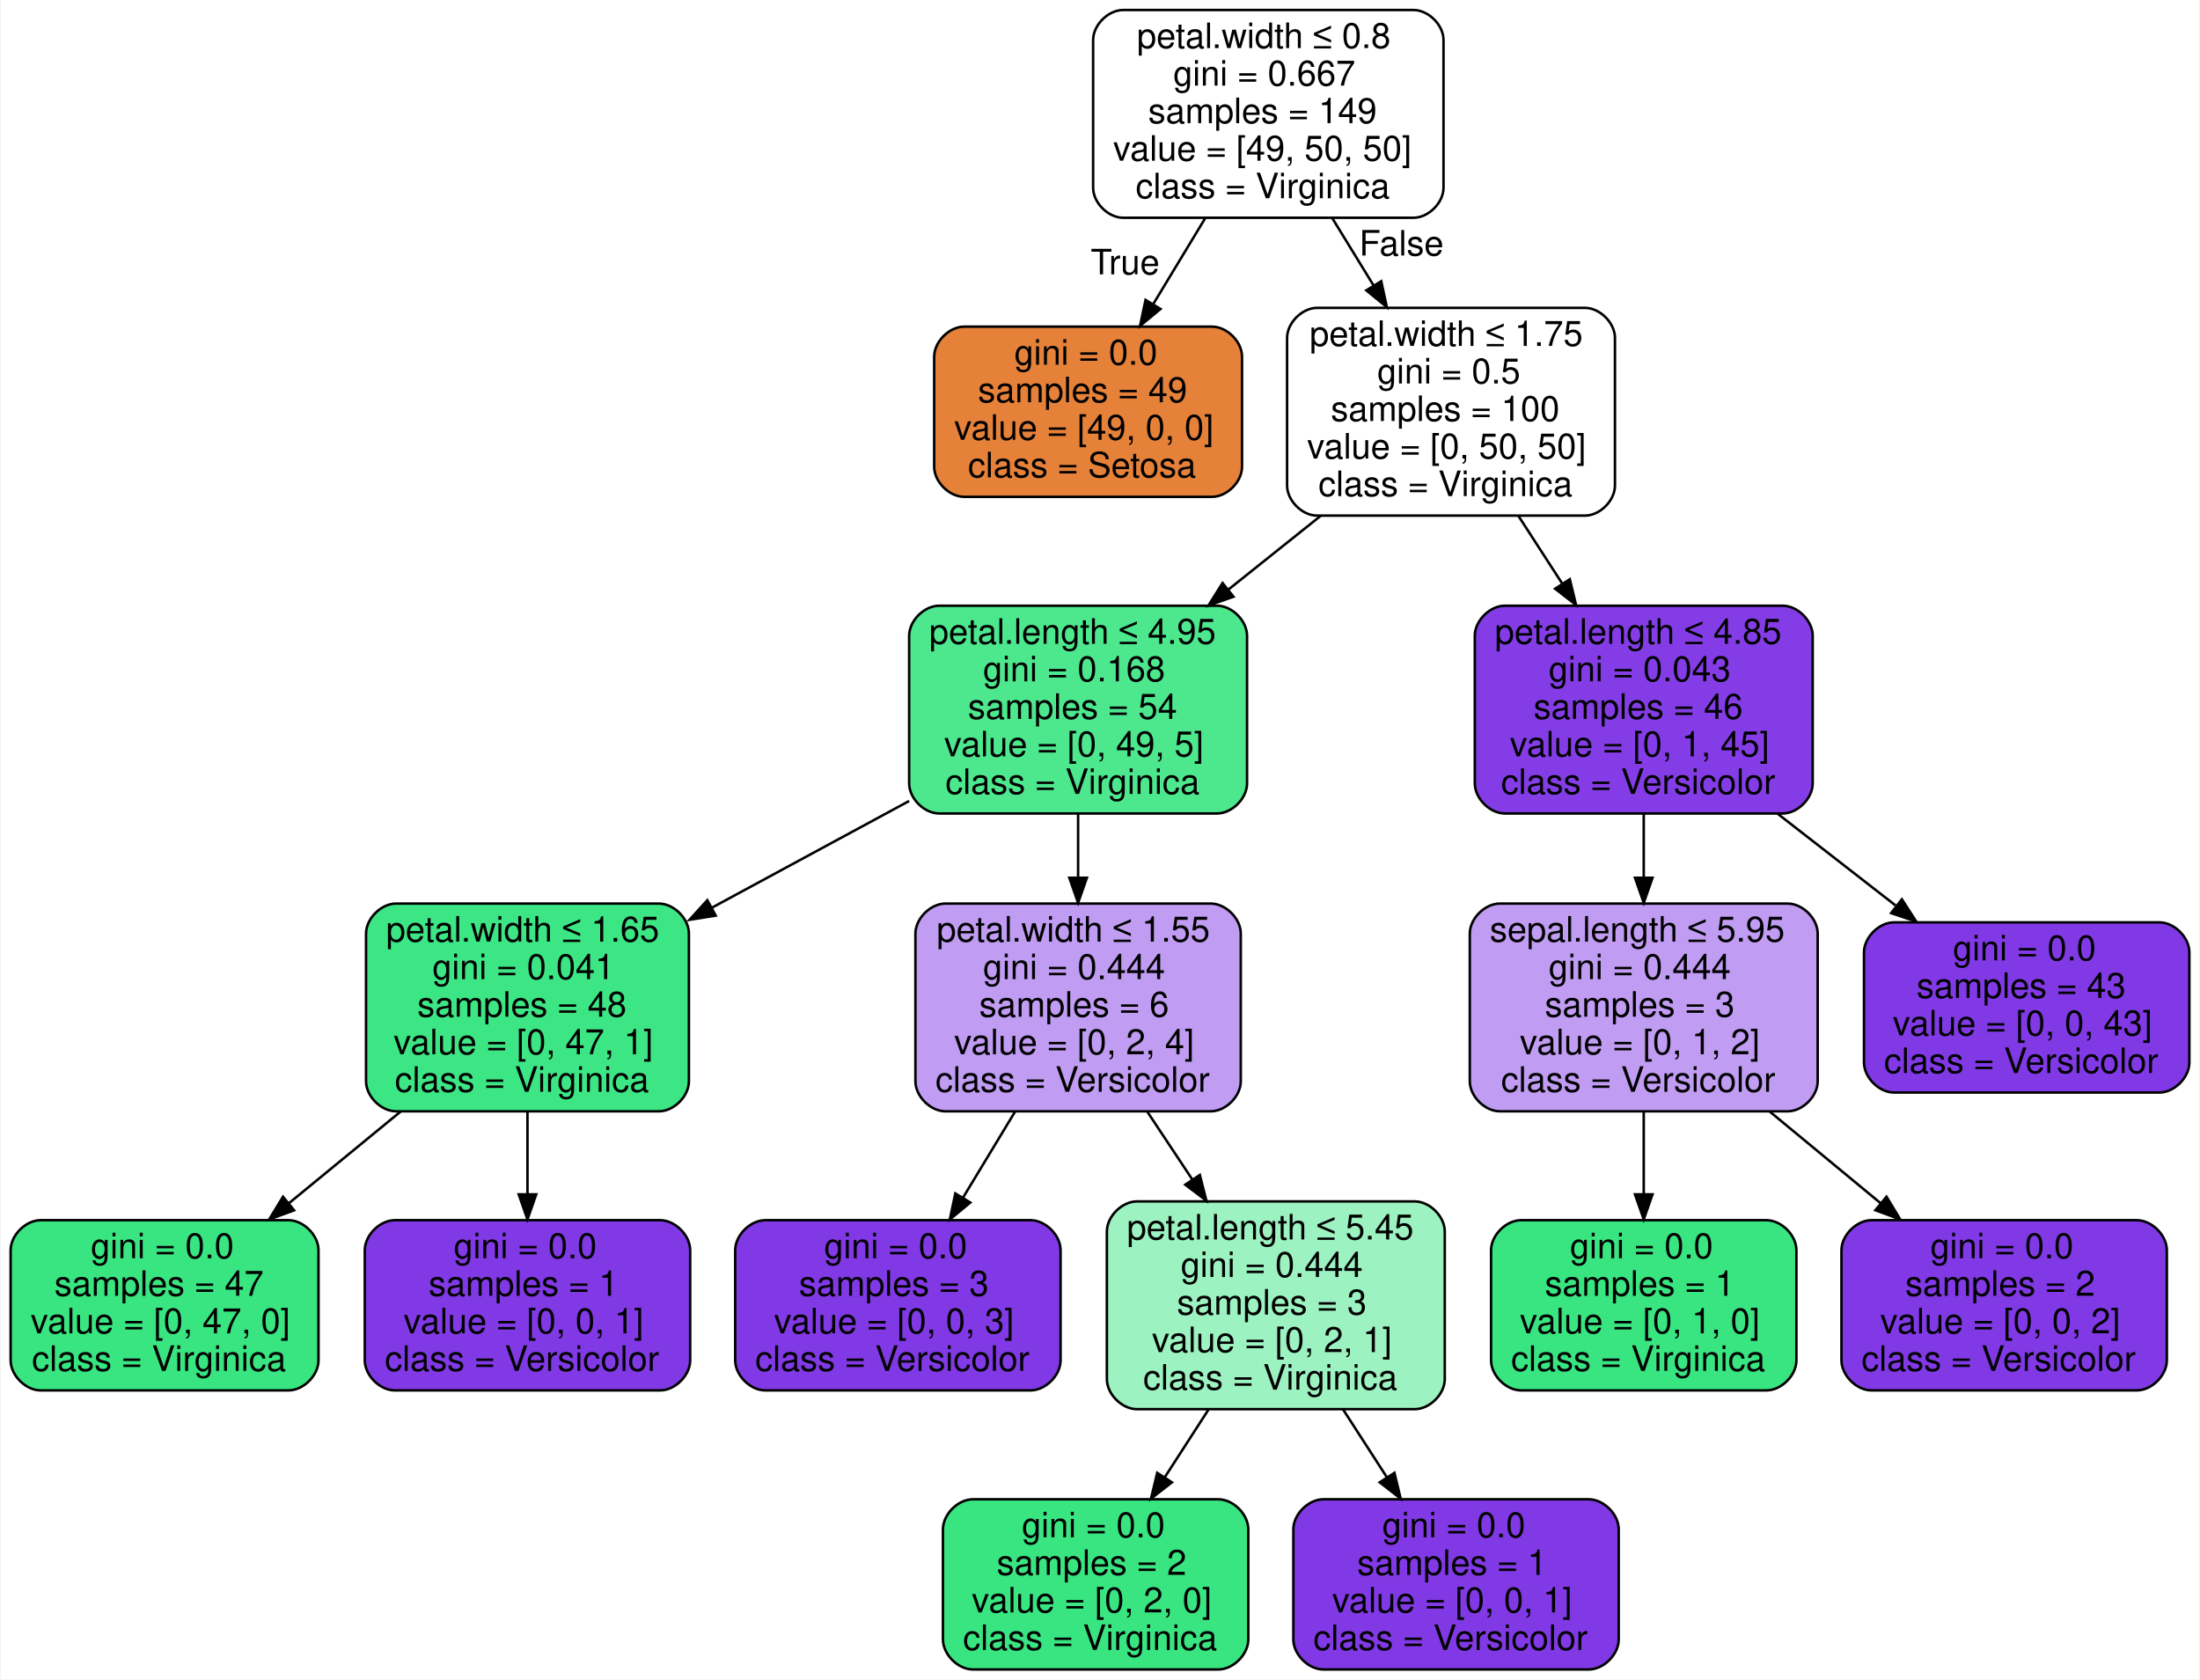
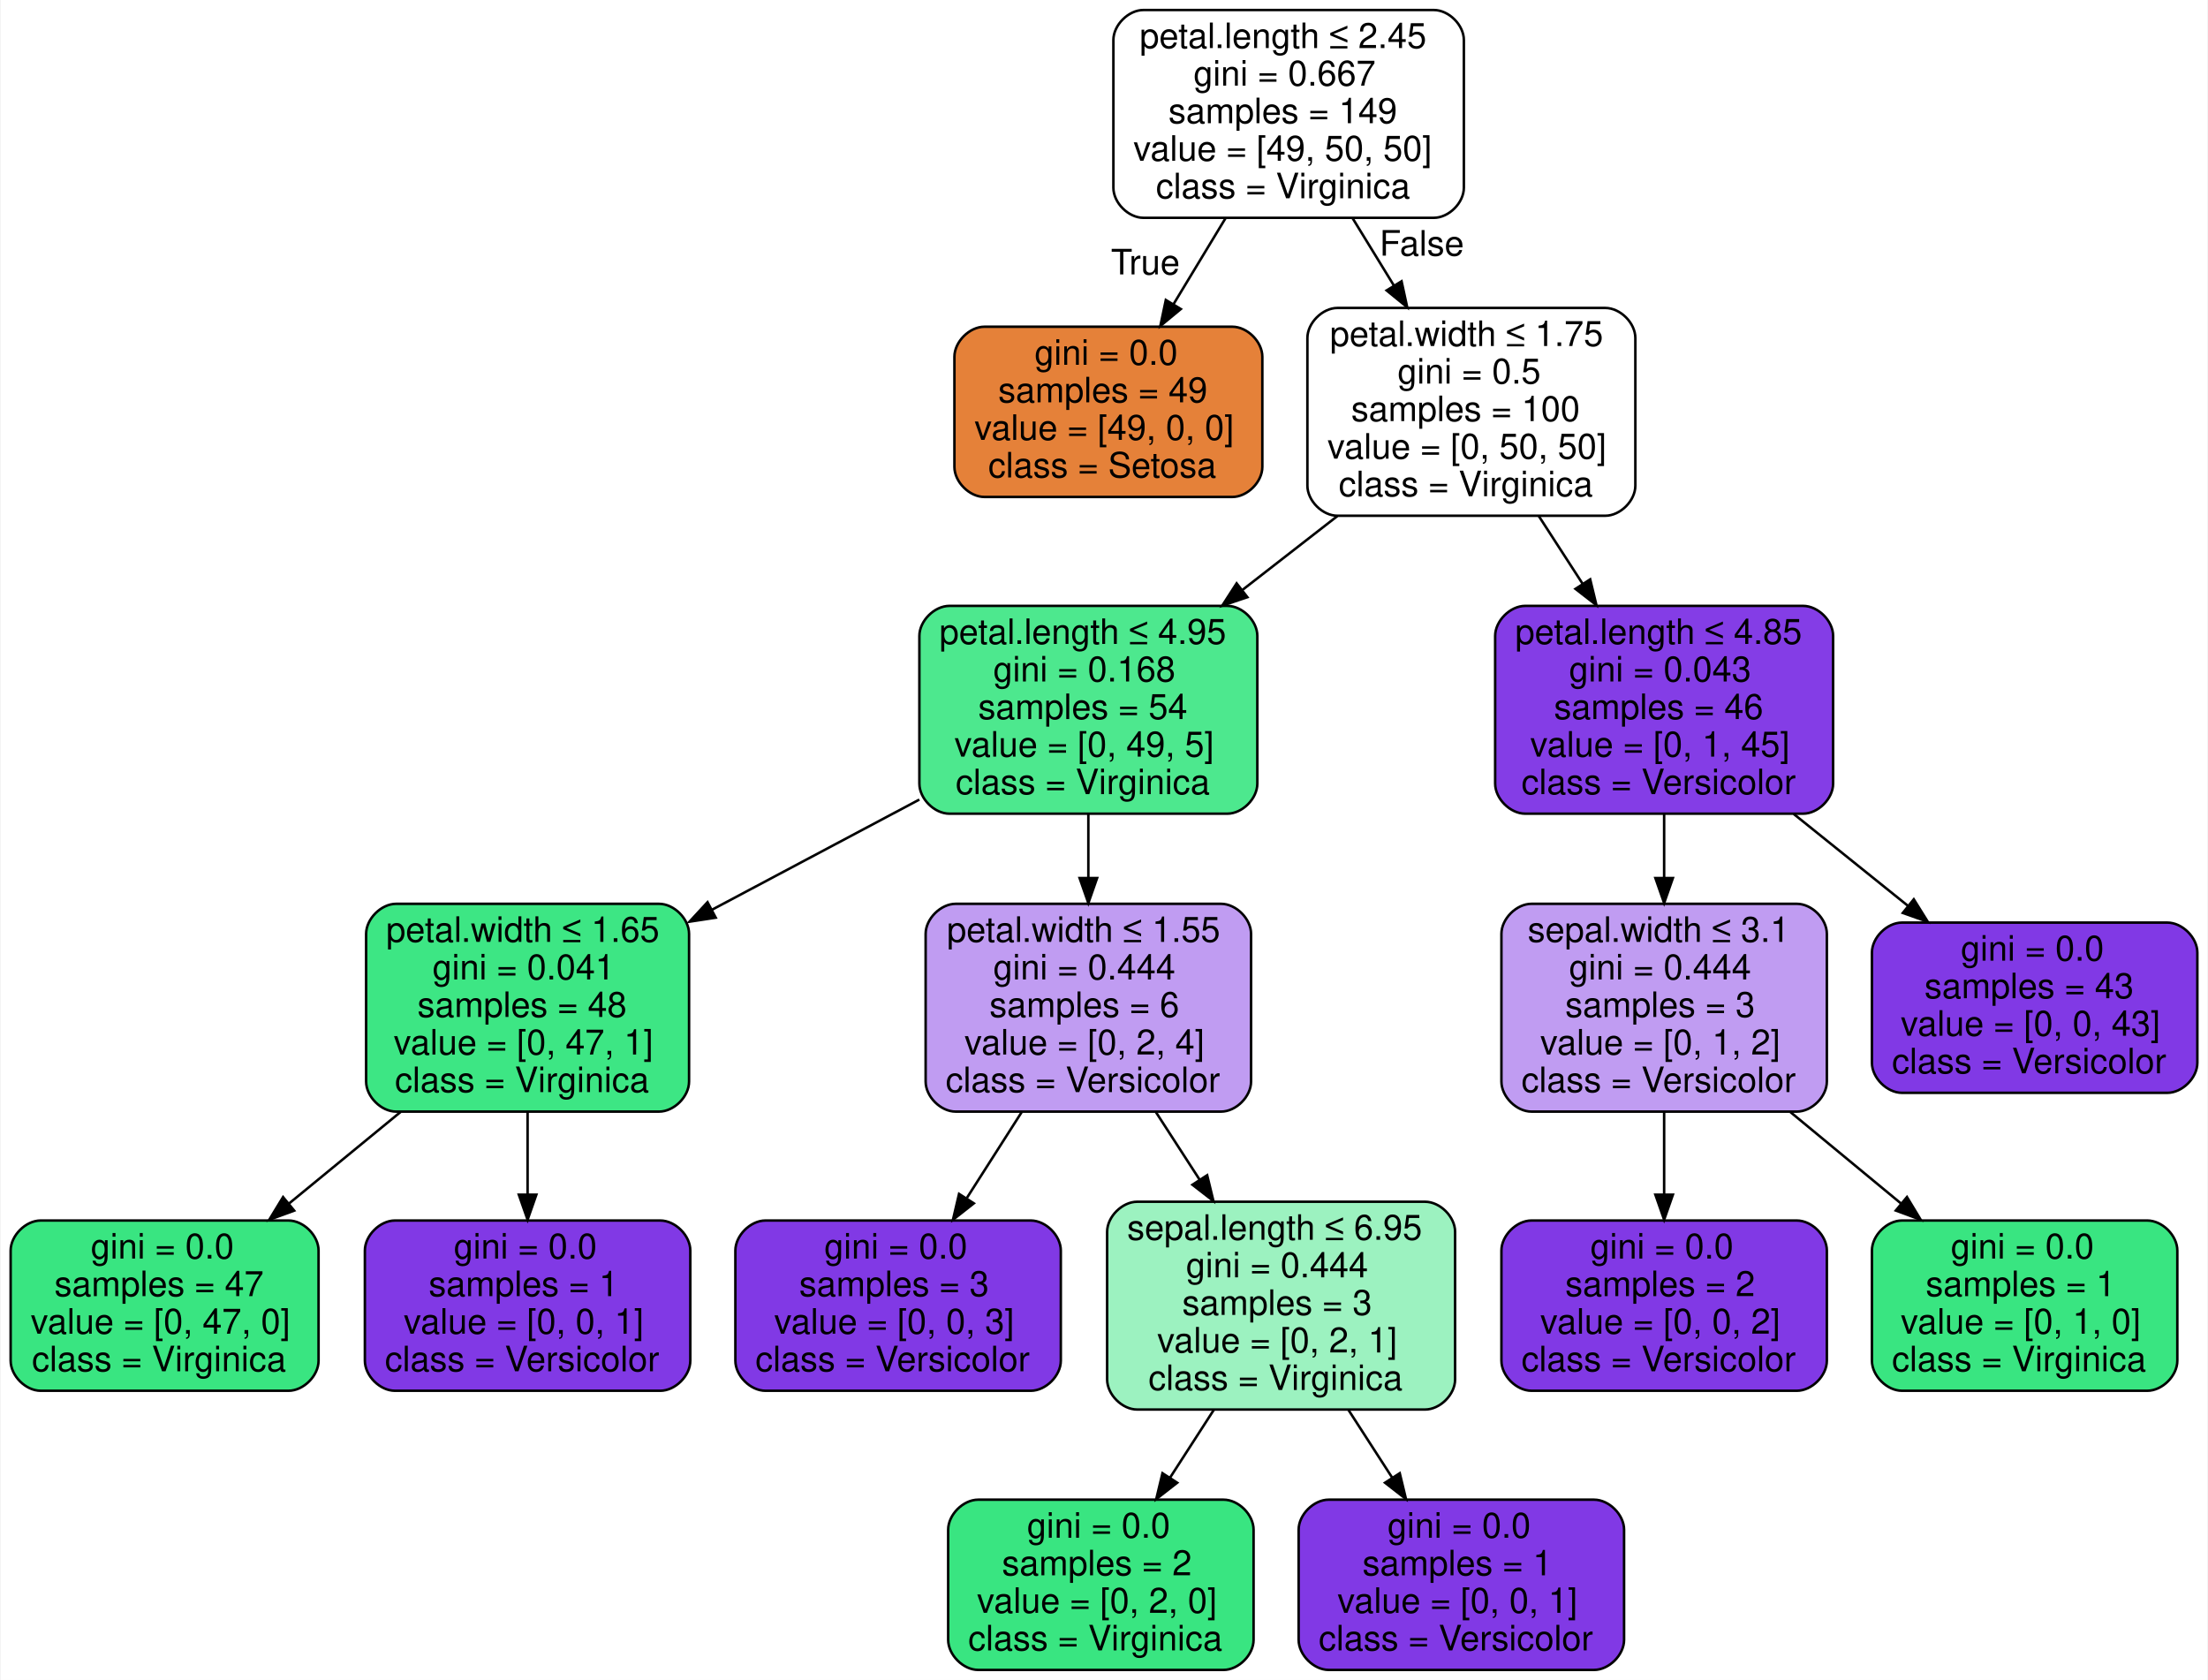
- <svg xmlns="http://www.w3.org/2000/svg" width="879pt" height="671pt" viewBox="0.00 0.00 878.50 671.00">
+ <svg xmlns="http://www.w3.org/2000/svg" width="882pt" height="671pt" viewBox="0.00 0.00 881.50 671.00">
  <g id="graph0" class="graph" transform="scale(1 1) rotate(0) translate(4 667)">
-     <polygon fill="#ffffff" stroke="transparent" points="-4,4 -4,-667 874.5,-667 874.5,4 -4,4" />
+     <polygon fill="#ffffff" stroke="transparent" points="-4,4 -4,-667 877.5,-667 877.5,4 -4,4" />
    <g id="node1" class="node">
-       <path fill="#ffffff" stroke="#000000" d="M560.5,-663C560.5,-663 444.5,-663 444.5,-663 438.5,-663 432.5,-657 432.5,-651 432.5,-651 432.5,-592 432.5,-592 432.5,-586 438.5,-580 444.5,-580 444.5,-580 560.5,-580 560.5,-580 566.5,-580 572.5,-586 572.5,-592 572.5,-592 572.5,-651 572.5,-651 572.5,-657 566.5,-663 560.5,-663" />
-       <text text-anchor="start" x="450" y="-647.8" font-family="Helvetica,sans-Serif" font-size="14.00" fill="#000000">petal.width ≤ 0.8</text>
-       <text text-anchor="start" x="464.5" y="-632.8" font-family="Helvetica,sans-Serif" font-size="14.00" fill="#000000">gini = 0.667</text>
-       <text text-anchor="start" x="454.5" y="-617.8" font-family="Helvetica,sans-Serif" font-size="14.00" fill="#000000">samples = 149</text>
-       <text text-anchor="start" x="440.5" y="-602.8" font-family="Helvetica,sans-Serif" font-size="14.00" fill="#000000">value = [49, 50, 50]</text>
-       <text text-anchor="start" x="449.5" y="-587.8" font-family="Helvetica,sans-Serif" font-size="14.00" fill="#000000">class = Virginica</text>
+       <path fill="#ffffff" stroke="#000000" d="M568.5,-663C568.5,-663 452.5,-663 452.5,-663 446.5,-663 440.5,-657 440.5,-651 440.5,-651 440.5,-592 440.5,-592 440.5,-586 446.5,-580 452.5,-580 452.5,-580 568.5,-580 568.5,-580 574.5,-580 580.5,-586 580.5,-592 580.5,-592 580.5,-651 580.5,-651 580.5,-657 574.5,-663 568.5,-663" />
+       <text text-anchor="start" x="451" y="-647.8" font-family="Helvetica,sans-Serif" font-size="14.00" fill="#000000">petal.length ≤ 2.45</text>
+       <text text-anchor="start" x="472.5" y="-632.8" font-family="Helvetica,sans-Serif" font-size="14.00" fill="#000000">gini = 0.667</text>
+       <text text-anchor="start" x="462.5" y="-617.8" font-family="Helvetica,sans-Serif" font-size="14.00" fill="#000000">samples = 149</text>
+       <text text-anchor="start" x="448.5" y="-602.8" font-family="Helvetica,sans-Serif" font-size="14.00" fill="#000000">value = [49, 50, 50]</text>
+       <text text-anchor="start" x="457.5" y="-587.8" font-family="Helvetica,sans-Serif" font-size="14.00" fill="#000000">class = Virginica</text>
    </g>
    <g id="node2" class="node">
-       <path fill="#e58139" stroke="#000000" d="M480,-536.5C480,-536.5 381,-536.5 381,-536.5 375,-536.5 369,-530.5 369,-524.5 369,-524.5 369,-480.5 369,-480.5 369,-474.5 375,-468.5 381,-468.5 381,-468.5 480,-468.5 480,-468.5 486,-468.5 492,-474.5 492,-480.5 492,-480.5 492,-524.5 492,-524.5 492,-530.5 486,-536.5 480,-536.5" />
-       <text text-anchor="start" x="401" y="-521.3" font-family="Helvetica,sans-Serif" font-size="14.00" fill="#000000">gini = 0.0</text>
-       <text text-anchor="start" x="386.5" y="-506.3" font-family="Helvetica,sans-Serif" font-size="14.00" fill="#000000">samples = 49</text>
-       <text text-anchor="start" x="377" y="-491.3" font-family="Helvetica,sans-Serif" font-size="14.00" fill="#000000">value = [49, 0, 0]</text>
-       <text text-anchor="start" x="382.5" y="-476.3" font-family="Helvetica,sans-Serif" font-size="14.00" fill="#000000">class = Setosa</text>
+       <path fill="#e58139" stroke="#000000" d="M488,-536.5C488,-536.5 389,-536.5 389,-536.5 383,-536.5 377,-530.5 377,-524.5 377,-524.5 377,-480.5 377,-480.5 377,-474.5 383,-468.5 389,-468.5 389,-468.5 488,-468.5 488,-468.5 494,-468.5 500,-474.5 500,-480.5 500,-480.5 500,-524.5 500,-524.5 500,-530.5 494,-536.5 488,-536.5" />
+       <text text-anchor="start" x="409" y="-521.3" font-family="Helvetica,sans-Serif" font-size="14.00" fill="#000000">gini = 0.0</text>
+       <text text-anchor="start" x="394.5" y="-506.3" font-family="Helvetica,sans-Serif" font-size="14.00" fill="#000000">samples = 49</text>
+       <text text-anchor="start" x="385" y="-491.3" font-family="Helvetica,sans-Serif" font-size="14.00" fill="#000000">value = [49, 0, 0]</text>
+       <text text-anchor="start" x="390.5" y="-476.3" font-family="Helvetica,sans-Serif" font-size="14.00" fill="#000000">class = Setosa</text>
    </g>
    <g id="edge1" class="edge">
-       <path fill="none" stroke="#000000" d="M477.318,-579.88C470.598,-568.774 463.324,-556.751 456.559,-545.569" />
-       <polygon fill="#000000" stroke="#000000" points="459.433,-543.559 451.262,-536.815 453.444,-547.183 459.433,-543.559" />
-       <text text-anchor="middle" x="445.288" y="-557.391" font-family="Helvetica,sans-Serif" font-size="14.00" fill="#000000">True</text>
+       <path fill="none" stroke="#000000" d="M485.318,-579.88C478.598,-568.774 471.324,-556.751 464.559,-545.569" />
+       <polygon fill="#000000" stroke="#000000" points="467.433,-543.559 459.262,-536.815 461.444,-547.183 467.433,-543.559" />
+       <text text-anchor="middle" x="453.288" y="-557.391" font-family="Helvetica,sans-Serif" font-size="14.00" fill="#000000">True</text>
    </g>
    <g id="node3" class="node">
-       <path fill="#ffffff" stroke="#000000" d="M629,-544C629,-544 522,-544 522,-544 516,-544 510,-538 510,-532 510,-532 510,-473 510,-473 510,-467 516,-461 522,-461 522,-461 629,-461 629,-461 635,-461 641,-467 641,-473 641,-473 641,-532 641,-532 641,-538 635,-544 629,-544" />
-       <text text-anchor="start" x="519" y="-528.8" font-family="Helvetica,sans-Serif" font-size="14.00" fill="#000000">petal.width ≤ 1.75</text>
-       <text text-anchor="start" x="546" y="-513.8" font-family="Helvetica,sans-Serif" font-size="14.00" fill="#000000">gini = 0.5</text>
-       <text text-anchor="start" x="527.5" y="-498.8" font-family="Helvetica,sans-Serif" font-size="14.00" fill="#000000">samples = 100</text>
-       <text text-anchor="start" x="518" y="-483.8" font-family="Helvetica,sans-Serif" font-size="14.00" fill="#000000">value = [0, 50, 50]</text>
-       <text text-anchor="start" x="522.5" y="-468.8" font-family="Helvetica,sans-Serif" font-size="14.00" fill="#000000">class = Virginica</text>
+       <path fill="#ffffff" stroke="#000000" d="M637,-544C637,-544 530,-544 530,-544 524,-544 518,-538 518,-532 518,-532 518,-473 518,-473 518,-467 524,-461 530,-461 530,-461 637,-461 637,-461 643,-461 649,-467 649,-473 649,-473 649,-532 649,-532 649,-538 643,-544 637,-544" />
+       <text text-anchor="start" x="527" y="-528.8" font-family="Helvetica,sans-Serif" font-size="14.00" fill="#000000">petal.width ≤ 1.75</text>
+       <text text-anchor="start" x="554" y="-513.8" font-family="Helvetica,sans-Serif" font-size="14.00" fill="#000000">gini = 0.5</text>
+       <text text-anchor="start" x="535.5" y="-498.8" font-family="Helvetica,sans-Serif" font-size="14.00" fill="#000000">samples = 100</text>
+       <text text-anchor="start" x="526" y="-483.8" font-family="Helvetica,sans-Serif" font-size="14.00" fill="#000000">value = [0, 50, 50]</text>
+       <text text-anchor="start" x="530.5" y="-468.8" font-family="Helvetica,sans-Serif" font-size="14.00" fill="#000000">class = Virginica</text>
    </g>
    <g id="edge2" class="edge">
-       <path fill="none" stroke="#000000" d="M528.032,-579.88C533.391,-571.143 539.098,-561.84 544.628,-552.825" />
-       <polygon fill="#000000" stroke="#000000" points="547.614,-554.652 549.859,-544.298 541.647,-550.992 547.614,-554.652" />
-       <text text-anchor="middle" x="555.684" y="-564.91" font-family="Helvetica,sans-Serif" font-size="14.00" fill="#000000">False</text>
+       <path fill="none" stroke="#000000" d="M536.032,-579.88C541.391,-571.143 547.098,-561.84 552.628,-552.825" />
+       <polygon fill="#000000" stroke="#000000" points="555.614,-554.652 557.859,-544.298 549.647,-550.992 555.614,-554.652" />
+       <text text-anchor="middle" x="563.684" y="-564.91" font-family="Helvetica,sans-Serif" font-size="14.00" fill="#000000">False</text>
    </g>
    <g id="node4" class="node">
-       <path fill="#4de88e" stroke="#000000" d="M482,-425C482,-425 371,-425 371,-425 365,-425 359,-419 359,-413 359,-413 359,-354 359,-354 359,-348 365,-342 371,-342 371,-342 482,-342 482,-342 488,-342 494,-348 494,-354 494,-354 494,-413 494,-413 494,-419 488,-425 482,-425" />
-       <text text-anchor="start" x="367" y="-409.8" font-family="Helvetica,sans-Serif" font-size="14.00" fill="#000000">petal.length ≤ 4.95</text>
-       <text text-anchor="start" x="388.5" y="-394.8" font-family="Helvetica,sans-Serif" font-size="14.00" fill="#000000">gini = 0.168</text>
-       <text text-anchor="start" x="382.5" y="-379.8" font-family="Helvetica,sans-Serif" font-size="14.00" fill="#000000">samples = 54</text>
-       <text text-anchor="start" x="373" y="-364.8" font-family="Helvetica,sans-Serif" font-size="14.00" fill="#000000">value = [0, 49, 5]</text>
-       <text text-anchor="start" x="373.5" y="-349.8" font-family="Helvetica,sans-Serif" font-size="14.00" fill="#000000">class = Virginica</text>
+       <path fill="#4de88e" stroke="#000000" d="M486,-425C486,-425 375,-425 375,-425 369,-425 363,-419 363,-413 363,-413 363,-354 363,-354 363,-348 369,-342 375,-342 375,-342 486,-342 486,-342 492,-342 498,-348 498,-354 498,-354 498,-413 498,-413 498,-419 492,-425 486,-425" />
+       <text text-anchor="start" x="371" y="-409.8" font-family="Helvetica,sans-Serif" font-size="14.00" fill="#000000">petal.length ≤ 4.95</text>
+       <text text-anchor="start" x="392.5" y="-394.8" font-family="Helvetica,sans-Serif" font-size="14.00" fill="#000000">gini = 0.168</text>
+       <text text-anchor="start" x="386.5" y="-379.8" font-family="Helvetica,sans-Serif" font-size="14.00" fill="#000000">samples = 54</text>
+       <text text-anchor="start" x="377" y="-364.8" font-family="Helvetica,sans-Serif" font-size="14.00" fill="#000000">value = [0, 49, 5]</text>
+       <text text-anchor="start" x="377.5" y="-349.8" font-family="Helvetica,sans-Serif" font-size="14.00" fill="#000000">class = Virginica</text>
    </g>
    <g id="edge3" class="edge">
-       <path fill="none" stroke="#000000" d="M523.387,-460.88C511.478,-451.368 498.727,-441.184 486.516,-431.432" />
-       <polygon fill="#000000" stroke="#000000" points="488.582,-428.603 478.584,-425.097 484.213,-434.072 488.582,-428.603" />
+       <path fill="none" stroke="#000000" d="M529.988,-460.88C517.759,-451.368 504.666,-441.184 492.127,-431.432" />
+       <polygon fill="#000000" stroke="#000000" points="494.024,-428.474 483.982,-425.097 489.726,-433.999 494.024,-428.474" />
    </g>
    <g id="node13" class="node">
-       <path fill="#843de6" stroke="#000000" d="M708,-425C708,-425 597,-425 597,-425 591,-425 585,-419 585,-413 585,-413 585,-354 585,-354 585,-348 591,-342 597,-342 597,-342 708,-342 708,-342 714,-342 720,-348 720,-354 720,-354 720,-413 720,-413 720,-419 714,-425 708,-425" />
-       <text text-anchor="start" x="593" y="-409.8" font-family="Helvetica,sans-Serif" font-size="14.00" fill="#000000">petal.length ≤ 4.85</text>
-       <text text-anchor="start" x="614.5" y="-394.8" font-family="Helvetica,sans-Serif" font-size="14.00" fill="#000000">gini = 0.043</text>
-       <text text-anchor="start" x="608.5" y="-379.8" font-family="Helvetica,sans-Serif" font-size="14.00" fill="#000000">samples = 46</text>
-       <text text-anchor="start" x="599" y="-364.8" font-family="Helvetica,sans-Serif" font-size="14.00" fill="#000000">value = [0, 1, 45]</text>
-       <text text-anchor="start" x="595.5" y="-349.8" font-family="Helvetica,sans-Serif" font-size="14.00" fill="#000000">class = Versicolor</text>
+       <path fill="#843de6" stroke="#000000" d="M716,-425C716,-425 605,-425 605,-425 599,-425 593,-419 593,-413 593,-413 593,-354 593,-354 593,-348 599,-342 605,-342 605,-342 716,-342 716,-342 722,-342 728,-348 728,-354 728,-354 728,-413 728,-413 728,-419 722,-425 716,-425" />
+       <text text-anchor="start" x="601" y="-409.8" font-family="Helvetica,sans-Serif" font-size="14.00" fill="#000000">petal.length ≤ 4.85</text>
+       <text text-anchor="start" x="622.5" y="-394.8" font-family="Helvetica,sans-Serif" font-size="14.00" fill="#000000">gini = 0.043</text>
+       <text text-anchor="start" x="616.5" y="-379.8" font-family="Helvetica,sans-Serif" font-size="14.00" fill="#000000">samples = 46</text>
+       <text text-anchor="start" x="607" y="-364.8" font-family="Helvetica,sans-Serif" font-size="14.00" fill="#000000">value = [0, 1, 45]</text>
+       <text text-anchor="start" x="603.5" y="-349.8" font-family="Helvetica,sans-Serif" font-size="14.00" fill="#000000">class = Versicolor</text>
    </g>
    <g id="edge12" class="edge">
-       <path fill="none" stroke="#000000" d="M602.431,-460.88C608.084,-452.143 614.103,-442.84 619.937,-433.825" />
-       <polygon fill="#000000" stroke="#000000" points="622.96,-435.595 625.454,-425.298 617.083,-431.792 622.96,-435.595" />
+       <path fill="none" stroke="#000000" d="M610.431,-460.88C616.084,-452.143 622.103,-442.84 627.937,-433.825" />
+       <polygon fill="#000000" stroke="#000000" points="630.96,-435.595 633.454,-425.298 625.083,-431.792 630.96,-435.595" />
    </g>
    <g id="node5" class="node">
      <path fill="#3de684" stroke="#000000" d="M259,-306C259,-306 154,-306 154,-306 148,-306 142,-300 142,-294 142,-294 142,-235 142,-235 142,-229 148,-223 154,-223 154,-223 259,-223 259,-223 265,-223 271,-229 271,-235 271,-235 271,-294 271,-294 271,-300 265,-306 259,-306" />
      <text text-anchor="start" x="150" y="-290.8" font-family="Helvetica,sans-Serif" font-size="14.00" fill="#000000">petal.width ≤ 1.65</text>
      <text text-anchor="start" x="168.5" y="-275.8" font-family="Helvetica,sans-Serif" font-size="14.00" fill="#000000">gini = 0.041</text>
      <text text-anchor="start" x="162.5" y="-260.8" font-family="Helvetica,sans-Serif" font-size="14.00" fill="#000000">samples = 48</text>
      <text text-anchor="start" x="153" y="-245.8" font-family="Helvetica,sans-Serif" font-size="14.00" fill="#000000">value = [0, 47, 1]</text>
      <text text-anchor="start" x="153.5" y="-230.8" font-family="Helvetica,sans-Serif" font-size="14.00" fill="#000000">class = Virginica</text>
    </g>
    <g id="edge4" class="edge">
-       <path fill="none" stroke="#000000" d="M358.998,-346.987C334.027,-333.481 305.605,-318.107 280.119,-304.321" />
-       <polygon fill="#000000" stroke="#000000" points="281.698,-301.196 271.237,-299.517 278.367,-307.353 281.698,-301.196" />
+       <path fill="none" stroke="#000000" d="M362.989,-347.635C336.833,-333.739 306.811,-317.79 280.103,-303.602" />
+       <polygon fill="#000000" stroke="#000000" points="281.656,-300.464 271.183,-298.863 278.372,-306.646 281.656,-300.464" />
    </g>
    <g id="node8" class="node">
-       <path fill="#c09cf2" stroke="#000000" d="M479.5,-306C479.5,-306 373.5,-306 373.5,-306 367.5,-306 361.5,-300 361.5,-294 361.5,-294 361.5,-235 361.5,-235 361.5,-229 367.5,-223 373.5,-223 373.5,-223 479.5,-223 479.5,-223 485.5,-223 491.5,-229 491.5,-235 491.5,-235 491.5,-294 491.5,-294 491.5,-300 485.5,-306 479.5,-306" />
-       <text text-anchor="start" x="370" y="-290.8" font-family="Helvetica,sans-Serif" font-size="14.00" fill="#000000">petal.width ≤ 1.55</text>
-       <text text-anchor="start" x="388.5" y="-275.8" font-family="Helvetica,sans-Serif" font-size="14.00" fill="#000000">gini = 0.444</text>
-       <text text-anchor="start" x="387" y="-260.8" font-family="Helvetica,sans-Serif" font-size="14.00" fill="#000000">samples = 6</text>
-       <text text-anchor="start" x="377" y="-245.8" font-family="Helvetica,sans-Serif" font-size="14.00" fill="#000000">value = [0, 2, 4]</text>
-       <text text-anchor="start" x="369.5" y="-230.8" font-family="Helvetica,sans-Serif" font-size="14.00" fill="#000000">class = Versicolor</text>
+       <path fill="#c09cf2" stroke="#000000" d="M483.5,-306C483.5,-306 377.5,-306 377.5,-306 371.5,-306 365.5,-300 365.5,-294 365.5,-294 365.5,-235 365.5,-235 365.5,-229 371.5,-223 377.5,-223 377.5,-223 483.5,-223 483.5,-223 489.5,-223 495.5,-229 495.5,-235 495.5,-235 495.5,-294 495.5,-294 495.5,-300 489.5,-306 483.5,-306" />
+       <text text-anchor="start" x="374" y="-290.8" font-family="Helvetica,sans-Serif" font-size="14.00" fill="#000000">petal.width ≤ 1.55</text>
+       <text text-anchor="start" x="392.5" y="-275.8" font-family="Helvetica,sans-Serif" font-size="14.00" fill="#000000">gini = 0.444</text>
+       <text text-anchor="start" x="391" y="-260.8" font-family="Helvetica,sans-Serif" font-size="14.00" fill="#000000">samples = 6</text>
+       <text text-anchor="start" x="381" y="-245.8" font-family="Helvetica,sans-Serif" font-size="14.00" fill="#000000">value = [0, 2, 4]</text>
+       <text text-anchor="start" x="373.5" y="-230.8" font-family="Helvetica,sans-Serif" font-size="14.00" fill="#000000">class = Versicolor</text>
    </g>
    <g id="edge7" class="edge">
-       <path fill="none" stroke="#000000" d="M426.5,-341.88C426.5,-333.684 426.5,-324.989 426.5,-316.501" />
-       <polygon fill="#000000" stroke="#000000" points="430,-316.298 426.5,-306.298 423,-316.298 430,-316.298" />
+       <path fill="none" stroke="#000000" d="M430.5,-341.88C430.5,-333.684 430.5,-324.989 430.5,-316.501" />
+       <polygon fill="#000000" stroke="#000000" points="434,-316.298 430.5,-306.298 427,-316.298 434,-316.298" />
    </g>
    <g id="node6" class="node">
      <path fill="#39e581" stroke="#000000" d="M111,-179.5C111,-179.5 12,-179.5 12,-179.5 6,-179.5 0,-173.5 0,-167.5 0,-167.5 0,-123.5 0,-123.5 0,-117.5 6,-111.5 12,-111.5 12,-111.5 111,-111.5 111,-111.5 117,-111.5 123,-117.5 123,-123.5 123,-123.5 123,-167.5 123,-167.5 123,-173.5 117,-179.5 111,-179.5" />
      <text text-anchor="start" x="32" y="-164.3" font-family="Helvetica,sans-Serif" font-size="14.00" fill="#000000">gini = 0.0</text>
      <text text-anchor="start" x="17.5" y="-149.3" font-family="Helvetica,sans-Serif" font-size="14.00" fill="#000000">samples = 47</text>
      <text text-anchor="start" x="8" y="-134.3" font-family="Helvetica,sans-Serif" font-size="14.00" fill="#000000">value = [0, 47, 0]</text>
      <text text-anchor="start" x="8.5" y="-119.3" font-family="Helvetica,sans-Serif" font-size="14.00" fill="#000000">class = Virginica</text>
    </g>
    <g id="edge5" class="edge">
      <path fill="none" stroke="#000000" d="M155.786,-222.88C141.316,-211.004 125.569,-198.08 111.162,-186.257" />
      <polygon fill="#000000" stroke="#000000" points="113.263,-183.453 103.312,-179.815 108.822,-188.864 113.263,-183.453" />
    </g>
    <g id="node7" class="node">
      <path fill="#8139e5" stroke="#000000" d="M259.5,-179.5C259.5,-179.5 153.5,-179.5 153.5,-179.5 147.5,-179.5 141.5,-173.5 141.5,-167.5 141.5,-167.5 141.5,-123.5 141.5,-123.5 141.5,-117.5 147.5,-111.5 153.5,-111.5 153.5,-111.5 259.5,-111.5 259.5,-111.5 265.5,-111.5 271.5,-117.5 271.5,-123.5 271.5,-123.5 271.5,-167.5 271.5,-167.5 271.5,-173.5 265.5,-179.5 259.5,-179.5" />
      <text text-anchor="start" x="177" y="-164.3" font-family="Helvetica,sans-Serif" font-size="14.00" fill="#000000">gini = 0.0</text>
      <text text-anchor="start" x="167" y="-149.3" font-family="Helvetica,sans-Serif" font-size="14.00" fill="#000000">samples = 1</text>
      <text text-anchor="start" x="157" y="-134.3" font-family="Helvetica,sans-Serif" font-size="14.00" fill="#000000">value = [0, 0, 1]</text>
      <text text-anchor="start" x="149.5" y="-119.3" font-family="Helvetica,sans-Serif" font-size="14.00" fill="#000000">class = Versicolor</text>
    </g>
    <g id="edge6" class="edge">
      <path fill="none" stroke="#000000" d="M206.5,-222.88C206.5,-212.213 206.5,-200.702 206.5,-189.901" />
      <polygon fill="#000000" stroke="#000000" points="210,-189.815 206.5,-179.815 203,-189.815 210,-189.815" />
    </g>
    <g id="node9" class="node">
      <path fill="#8139e5" stroke="#000000" d="M407.5,-179.5C407.5,-179.5 301.5,-179.5 301.5,-179.5 295.5,-179.5 289.5,-173.5 289.5,-167.5 289.5,-167.5 289.5,-123.5 289.5,-123.5 289.5,-117.5 295.5,-111.5 301.5,-111.5 301.5,-111.5 407.5,-111.5 407.5,-111.5 413.5,-111.5 419.5,-117.5 419.5,-123.5 419.5,-123.5 419.5,-167.5 419.5,-167.5 419.5,-173.5 413.5,-179.5 407.5,-179.5" />
      <text text-anchor="start" x="325" y="-164.3" font-family="Helvetica,sans-Serif" font-size="14.00" fill="#000000">gini = 0.0</text>
      <text text-anchor="start" x="315" y="-149.3" font-family="Helvetica,sans-Serif" font-size="14.00" fill="#000000">samples = 3</text>
      <text text-anchor="start" x="305" y="-134.3" font-family="Helvetica,sans-Serif" font-size="14.00" fill="#000000">value = [0, 0, 3]</text>
      <text text-anchor="start" x="297.5" y="-119.3" font-family="Helvetica,sans-Serif" font-size="14.00" fill="#000000">class = Versicolor</text>
    </g>
    <g id="edge8" class="edge">
-       <path fill="none" stroke="#000000" d="M401.318,-222.88C394.598,-211.774 387.324,-199.751 380.559,-188.569" />
-       <polygon fill="#000000" stroke="#000000" points="383.433,-186.559 375.262,-179.815 377.444,-190.183 383.433,-186.559" />
+       <path fill="none" stroke="#000000" d="M403.919,-222.88C396.826,-211.774 389.148,-199.751 382.006,-188.569" />
+       <polygon fill="#000000" stroke="#000000" points="384.748,-186.359 376.415,-179.815 378.848,-190.127 384.748,-186.359" />
    </g>
    <g id="node10" class="node">
-       <path fill="#9cf2c0" stroke="#000000" d="M561,-187C561,-187 450,-187 450,-187 444,-187 438,-181 438,-175 438,-175 438,-116 438,-116 438,-110 444,-104 450,-104 450,-104 561,-104 561,-104 567,-104 573,-110 573,-116 573,-116 573,-175 573,-175 573,-181 567,-187 561,-187" />
-       <text text-anchor="start" x="446" y="-171.8" font-family="Helvetica,sans-Serif" font-size="14.00" fill="#000000">petal.length ≤ 5.45</text>
-       <text text-anchor="start" x="467.5" y="-156.8" font-family="Helvetica,sans-Serif" font-size="14.00" fill="#000000">gini = 0.444</text>
-       <text text-anchor="start" x="466" y="-141.8" font-family="Helvetica,sans-Serif" font-size="14.00" fill="#000000">samples = 3</text>
-       <text text-anchor="start" x="456" y="-126.8" font-family="Helvetica,sans-Serif" font-size="14.00" fill="#000000">value = [0, 2, 1]</text>
-       <text text-anchor="start" x="452.5" y="-111.8" font-family="Helvetica,sans-Serif" font-size="14.00" fill="#000000">class = Virginica</text>
+       <path fill="#9cf2c0" stroke="#000000" d="M565,-187C565,-187 450,-187 450,-187 444,-187 438,-181 438,-175 438,-175 438,-116 438,-116 438,-110 444,-104 450,-104 450,-104 565,-104 565,-104 571,-104 577,-110 577,-116 577,-116 577,-175 577,-175 577,-181 571,-187 565,-187" />
+       <text text-anchor="start" x="446" y="-171.8" font-family="Helvetica,sans-Serif" font-size="14.00" fill="#000000">sepal.length ≤ 6.95</text>
+       <text text-anchor="start" x="469.5" y="-156.8" font-family="Helvetica,sans-Serif" font-size="14.00" fill="#000000">gini = 0.444</text>
+       <text text-anchor="start" x="468" y="-141.8" font-family="Helvetica,sans-Serif" font-size="14.00" fill="#000000">samples = 3</text>
+       <text text-anchor="start" x="458" y="-126.8" font-family="Helvetica,sans-Serif" font-size="14.00" fill="#000000">value = [0, 2, 1]</text>
+       <text text-anchor="start" x="454.5" y="-111.8" font-family="Helvetica,sans-Serif" font-size="14.00" fill="#000000">class = Virginica</text>
    </g>
    <g id="edge9" class="edge">
-       <path fill="none" stroke="#000000" d="M454.13,-222.88C459.93,-214.143 466.106,-204.84 472.091,-195.825" />
-       <polygon fill="#000000" stroke="#000000" points="475.137,-197.565 477.752,-187.298 469.305,-193.694 475.137,-197.565" />
+       <path fill="none" stroke="#000000" d="M457.431,-222.88C463.084,-214.143 469.103,-204.84 474.937,-195.825" />
+       <polygon fill="#000000" stroke="#000000" points="477.96,-197.595 480.454,-187.298 472.083,-193.792 477.96,-197.595" />
    </g>
    <g id="node11" class="node">
-       <path fill="#39e581" stroke="#000000" d="M482.5,-68C482.5,-68 384.5,-68 384.5,-68 378.5,-68 372.5,-62 372.5,-56 372.5,-56 372.5,-12 372.5,-12 372.5,-6 378.5,0 384.5,0 384.5,0 482.5,0 482.5,0 488.5,0 494.5,-6 494.5,-12 494.5,-12 494.5,-56 494.5,-56 494.5,-62 488.5,-68 482.5,-68" />
-       <text text-anchor="start" x="404" y="-52.8" font-family="Helvetica,sans-Serif" font-size="14.00" fill="#000000">gini = 0.0</text>
-       <text text-anchor="start" x="394" y="-37.8" font-family="Helvetica,sans-Serif" font-size="14.00" fill="#000000">samples = 2</text>
-       <text text-anchor="start" x="384" y="-22.8" font-family="Helvetica,sans-Serif" font-size="14.00" fill="#000000">value = [0, 2, 0]</text>
-       <text text-anchor="start" x="380.5" y="-7.8" font-family="Helvetica,sans-Serif" font-size="14.00" fill="#000000">class = Virginica</text>
+       <path fill="#39e581" stroke="#000000" d="M484.5,-68C484.5,-68 386.5,-68 386.5,-68 380.5,-68 374.5,-62 374.5,-56 374.5,-56 374.5,-12 374.5,-12 374.5,-6 380.5,0 386.5,0 386.5,0 484.5,0 484.5,0 490.5,0 496.5,-6 496.5,-12 496.5,-12 496.5,-56 496.5,-56 496.5,-62 490.5,-68 484.5,-68" />
+       <text text-anchor="start" x="406" y="-52.8" font-family="Helvetica,sans-Serif" font-size="14.00" fill="#000000">gini = 0.0</text>
+       <text text-anchor="start" x="396" y="-37.8" font-family="Helvetica,sans-Serif" font-size="14.00" fill="#000000">samples = 2</text>
+       <text text-anchor="start" x="386" y="-22.8" font-family="Helvetica,sans-Serif" font-size="14.00" fill="#000000">value = [0, 2, 0]</text>
+       <text text-anchor="start" x="382.5" y="-7.8" font-family="Helvetica,sans-Serif" font-size="14.00" fill="#000000">class = Virginica</text>
    </g>
    <g id="edge10" class="edge">
-       <path fill="none" stroke="#000000" d="M478.69,-103.981C472.933,-95.067 466.84,-85.631 461.056,-76.673" />
-       <polygon fill="#000000" stroke="#000000" points="463.99,-74.766 455.625,-68.264 458.11,-78.563 463.99,-74.766" />
+       <path fill="none" stroke="#000000" d="M480.69,-103.981C474.933,-95.067 468.84,-85.631 463.056,-76.673" />
+       <polygon fill="#000000" stroke="#000000" points="465.99,-74.766 457.625,-68.264 460.11,-78.563 465.99,-74.766" />
    </g>
    <g id="node12" class="node">
-       <path fill="#8139e5" stroke="#000000" d="M630.5,-68C630.5,-68 524.5,-68 524.5,-68 518.5,-68 512.5,-62 512.5,-56 512.5,-56 512.5,-12 512.5,-12 512.5,-6 518.5,0 524.5,0 524.5,0 630.5,0 630.5,0 636.5,0 642.5,-6 642.5,-12 642.5,-12 642.5,-56 642.5,-56 642.5,-62 636.5,-68 630.5,-68" />
-       <text text-anchor="start" x="548" y="-52.8" font-family="Helvetica,sans-Serif" font-size="14.00" fill="#000000">gini = 0.0</text>
-       <text text-anchor="start" x="538" y="-37.8" font-family="Helvetica,sans-Serif" font-size="14.00" fill="#000000">samples = 1</text>
-       <text text-anchor="start" x="528" y="-22.8" font-family="Helvetica,sans-Serif" font-size="14.00" fill="#000000">value = [0, 0, 1]</text>
-       <text text-anchor="start" x="520.5" y="-7.8" font-family="Helvetica,sans-Serif" font-size="14.00" fill="#000000">class = Versicolor</text>
+       <path fill="#8139e5" stroke="#000000" d="M632.5,-68C632.5,-68 526.5,-68 526.5,-68 520.5,-68 514.5,-62 514.5,-56 514.5,-56 514.5,-12 514.5,-12 514.5,-6 520.5,0 526.5,0 526.5,0 632.5,0 632.5,0 638.5,0 644.5,-6 644.5,-12 644.5,-12 644.5,-56 644.5,-56 644.5,-62 638.5,-68 632.5,-68" />
+       <text text-anchor="start" x="550" y="-52.8" font-family="Helvetica,sans-Serif" font-size="14.00" fill="#000000">gini = 0.0</text>
+       <text text-anchor="start" x="540" y="-37.8" font-family="Helvetica,sans-Serif" font-size="14.00" fill="#000000">samples = 1</text>
+       <text text-anchor="start" x="530" y="-22.8" font-family="Helvetica,sans-Serif" font-size="14.00" fill="#000000">value = [0, 0, 1]</text>
+       <text text-anchor="start" x="522.5" y="-7.8" font-family="Helvetica,sans-Serif" font-size="14.00" fill="#000000">class = Versicolor</text>
    </g>
    <g id="edge11" class="edge">
-       <path fill="none" stroke="#000000" d="M532.31,-103.981C538.067,-95.067 544.16,-85.631 549.944,-76.673" />
-       <polygon fill="#000000" stroke="#000000" points="552.89,-78.563 555.375,-68.264 547.01,-74.766 552.89,-78.563" />
+       <path fill="none" stroke="#000000" d="M534.31,-103.981C540.067,-95.067 546.16,-85.631 551.944,-76.673" />
+       <polygon fill="#000000" stroke="#000000" points="554.89,-78.563 557.375,-68.264 549.01,-74.766 554.89,-78.563" />
    </g>
    <g id="node14" class="node">
-       <path fill="#c09cf2" stroke="#000000" d="M710,-306C710,-306 595,-306 595,-306 589,-306 583,-300 583,-294 583,-294 583,-235 583,-235 583,-229 589,-223 595,-223 595,-223 710,-223 710,-223 716,-223 722,-229 722,-235 722,-235 722,-294 722,-294 722,-300 716,-306 710,-306" />
-       <text text-anchor="start" x="591" y="-290.8" font-family="Helvetica,sans-Serif" font-size="14.00" fill="#000000">sepal.length ≤ 5.95</text>
-       <text text-anchor="start" x="614.5" y="-275.8" font-family="Helvetica,sans-Serif" font-size="14.00" fill="#000000">gini = 0.444</text>
-       <text text-anchor="start" x="613" y="-260.8" font-family="Helvetica,sans-Serif" font-size="14.00" fill="#000000">samples = 3</text>
-       <text text-anchor="start" x="603" y="-245.8" font-family="Helvetica,sans-Serif" font-size="14.00" fill="#000000">value = [0, 1, 2]</text>
-       <text text-anchor="start" x="595.5" y="-230.8" font-family="Helvetica,sans-Serif" font-size="14.00" fill="#000000">class = Versicolor</text>
+       <path fill="#c09cf2" stroke="#000000" d="M713.5,-306C713.5,-306 607.5,-306 607.5,-306 601.5,-306 595.5,-300 595.5,-294 595.5,-294 595.5,-235 595.5,-235 595.5,-229 601.5,-223 607.5,-223 607.5,-223 713.5,-223 713.5,-223 719.5,-223 725.5,-229 725.5,-235 725.5,-235 725.5,-294 725.5,-294 725.5,-300 719.5,-306 713.5,-306" />
+       <text text-anchor="start" x="606" y="-290.8" font-family="Helvetica,sans-Serif" font-size="14.00" fill="#000000">sepal.width ≤ 3.1</text>
+       <text text-anchor="start" x="622.5" y="-275.8" font-family="Helvetica,sans-Serif" font-size="14.00" fill="#000000">gini = 0.444</text>
+       <text text-anchor="start" x="621" y="-260.8" font-family="Helvetica,sans-Serif" font-size="14.00" fill="#000000">samples = 3</text>
+       <text text-anchor="start" x="611" y="-245.8" font-family="Helvetica,sans-Serif" font-size="14.00" fill="#000000">value = [0, 1, 2]</text>
+       <text text-anchor="start" x="603.5" y="-230.8" font-family="Helvetica,sans-Serif" font-size="14.00" fill="#000000">class = Versicolor</text>
    </g>
    <g id="edge13" class="edge">
-       <path fill="none" stroke="#000000" d="M652.5,-341.88C652.5,-333.684 652.5,-324.989 652.5,-316.501" />
-       <polygon fill="#000000" stroke="#000000" points="656,-316.298 652.5,-306.298 649,-316.298 656,-316.298" />
+       <path fill="none" stroke="#000000" d="M660.5,-341.88C660.5,-333.684 660.5,-324.989 660.5,-316.501" />
+       <polygon fill="#000000" stroke="#000000" points="664,-316.298 660.5,-306.298 657,-316.298 664,-316.298" />
    </g>
    <g id="node17" class="node">
-       <path fill="#8139e5" stroke="#000000" d="M858.5,-298.5C858.5,-298.5 752.5,-298.5 752.5,-298.5 746.5,-298.5 740.5,-292.5 740.5,-286.5 740.5,-286.5 740.5,-242.5 740.5,-242.5 740.5,-236.5 746.5,-230.5 752.5,-230.5 752.5,-230.5 858.5,-230.5 858.5,-230.5 864.5,-230.5 870.5,-236.5 870.5,-242.5 870.5,-242.5 870.5,-286.5 870.5,-286.5 870.5,-292.5 864.5,-298.5 858.5,-298.5" />
-       <text text-anchor="start" x="776" y="-283.3" font-family="Helvetica,sans-Serif" font-size="14.00" fill="#000000">gini = 0.0</text>
-       <text text-anchor="start" x="761.5" y="-268.3" font-family="Helvetica,sans-Serif" font-size="14.00" fill="#000000">samples = 43</text>
-       <text text-anchor="start" x="752" y="-253.3" font-family="Helvetica,sans-Serif" font-size="14.00" fill="#000000">value = [0, 0, 43]</text>
-       <text text-anchor="start" x="748.5" y="-238.3" font-family="Helvetica,sans-Serif" font-size="14.00" fill="#000000">class = Versicolor</text>
+       <path fill="#8139e5" stroke="#000000" d="M861.5,-298.5C861.5,-298.5 755.5,-298.5 755.5,-298.5 749.5,-298.5 743.5,-292.5 743.5,-286.5 743.5,-286.5 743.5,-242.5 743.5,-242.5 743.5,-236.5 749.5,-230.5 755.5,-230.5 755.5,-230.5 861.5,-230.5 861.5,-230.5 867.5,-230.5 873.5,-236.5 873.5,-242.5 873.5,-242.5 873.5,-286.5 873.5,-286.5 873.5,-292.5 867.5,-298.5 861.5,-298.5" />
+       <text text-anchor="start" x="779" y="-283.3" font-family="Helvetica,sans-Serif" font-size="14.00" fill="#000000">gini = 0.0</text>
+       <text text-anchor="start" x="764.5" y="-268.3" font-family="Helvetica,sans-Serif" font-size="14.00" fill="#000000">samples = 43</text>
+       <text text-anchor="start" x="755" y="-253.3" font-family="Helvetica,sans-Serif" font-size="14.00" fill="#000000">value = [0, 0, 43]</text>
+       <text text-anchor="start" x="751.5" y="-238.3" font-family="Helvetica,sans-Serif" font-size="14.00" fill="#000000">class = Versicolor</text>
    </g>
    <g id="edge16" class="edge">
-       <path fill="none" stroke="#000000" d="M706.012,-341.88C721.281,-330.004 737.897,-317.08 753.098,-305.257" />
-       <polygon fill="#000000" stroke="#000000" points="755.636,-307.717 761.381,-298.815 751.338,-302.192 755.636,-307.717" />
+       <path fill="none" stroke="#000000" d="M712.263,-341.88C727.033,-330.004 743.106,-317.08 757.811,-305.257" />
+       <polygon fill="#000000" stroke="#000000" points="760.222,-307.809 765.823,-298.815 755.836,-302.353 760.222,-307.809" />
    </g>
    <g id="node15" class="node">
-       <path fill="#39e581" stroke="#000000" d="M701.5,-179.5C701.5,-179.5 603.5,-179.5 603.5,-179.5 597.5,-179.5 591.5,-173.5 591.5,-167.5 591.5,-167.5 591.5,-123.5 591.5,-123.5 591.5,-117.5 597.5,-111.5 603.5,-111.5 603.5,-111.5 701.5,-111.5 701.5,-111.5 707.5,-111.5 713.5,-117.5 713.5,-123.5 713.5,-123.5 713.5,-167.5 713.5,-167.5 713.5,-173.5 707.5,-179.5 701.5,-179.5" />
-       <text text-anchor="start" x="623" y="-164.3" font-family="Helvetica,sans-Serif" font-size="14.00" fill="#000000">gini = 0.0</text>
-       <text text-anchor="start" x="613" y="-149.3" font-family="Helvetica,sans-Serif" font-size="14.00" fill="#000000">samples = 1</text>
-       <text text-anchor="start" x="603" y="-134.3" font-family="Helvetica,sans-Serif" font-size="14.00" fill="#000000">value = [0, 1, 0]</text>
-       <text text-anchor="start" x="599.5" y="-119.3" font-family="Helvetica,sans-Serif" font-size="14.00" fill="#000000">class = Virginica</text>
+       <path fill="#8139e5" stroke="#000000" d="M713.5,-179.5C713.5,-179.5 607.5,-179.5 607.5,-179.5 601.5,-179.5 595.5,-173.5 595.5,-167.5 595.5,-167.5 595.5,-123.5 595.5,-123.5 595.5,-117.5 601.5,-111.5 607.5,-111.5 607.5,-111.5 713.5,-111.5 713.5,-111.5 719.5,-111.5 725.5,-117.5 725.5,-123.5 725.5,-123.5 725.5,-167.5 725.5,-167.5 725.5,-173.5 719.5,-179.5 713.5,-179.5" />
+       <text text-anchor="start" x="631" y="-164.3" font-family="Helvetica,sans-Serif" font-size="14.00" fill="#000000">gini = 0.0</text>
+       <text text-anchor="start" x="621" y="-149.3" font-family="Helvetica,sans-Serif" font-size="14.00" fill="#000000">samples = 2</text>
+       <text text-anchor="start" x="611" y="-134.3" font-family="Helvetica,sans-Serif" font-size="14.00" fill="#000000">value = [0, 0, 2]</text>
+       <text text-anchor="start" x="603.5" y="-119.3" font-family="Helvetica,sans-Serif" font-size="14.00" fill="#000000">class = Versicolor</text>
    </g>
    <g id="edge14" class="edge">
-       <path fill="none" stroke="#000000" d="M652.5,-222.88C652.5,-212.213 652.5,-200.702 652.5,-189.901" />
-       <polygon fill="#000000" stroke="#000000" points="656,-189.815 652.5,-179.815 649,-189.815 656,-189.815" />
+       <path fill="none" stroke="#000000" d="M660.5,-222.88C660.5,-212.213 660.5,-200.702 660.5,-189.901" />
+       <polygon fill="#000000" stroke="#000000" points="664,-189.815 660.5,-179.815 657,-189.815 664,-189.815" />
    </g>
    <g id="node16" class="node">
-       <path fill="#8139e5" stroke="#000000" d="M849.5,-179.5C849.5,-179.5 743.5,-179.5 743.5,-179.5 737.5,-179.5 731.5,-173.5 731.5,-167.5 731.5,-167.5 731.5,-123.5 731.5,-123.5 731.5,-117.5 737.5,-111.5 743.5,-111.5 743.5,-111.5 849.5,-111.5 849.5,-111.5 855.5,-111.5 861.5,-117.5 861.5,-123.5 861.5,-123.5 861.5,-167.5 861.5,-167.5 861.5,-173.5 855.5,-179.5 849.5,-179.5" />
-       <text text-anchor="start" x="767" y="-164.3" font-family="Helvetica,sans-Serif" font-size="14.00" fill="#000000">gini = 0.0</text>
-       <text text-anchor="start" x="757" y="-149.3" font-family="Helvetica,sans-Serif" font-size="14.00" fill="#000000">samples = 2</text>
-       <text text-anchor="start" x="747" y="-134.3" font-family="Helvetica,sans-Serif" font-size="14.00" fill="#000000">value = [0, 0, 2]</text>
-       <text text-anchor="start" x="739.5" y="-119.3" font-family="Helvetica,sans-Serif" font-size="14.00" fill="#000000">class = Versicolor</text>
+       <path fill="#39e581" stroke="#000000" d="M853.5,-179.5C853.5,-179.5 755.5,-179.5 755.5,-179.5 749.5,-179.5 743.5,-173.5 743.5,-167.5 743.5,-167.5 743.5,-123.5 743.5,-123.5 743.5,-117.5 749.5,-111.5 755.5,-111.5 755.5,-111.5 853.5,-111.5 853.5,-111.5 859.5,-111.5 865.5,-117.5 865.5,-123.5 865.5,-123.5 865.5,-167.5 865.5,-167.5 865.5,-173.5 859.5,-179.5 853.5,-179.5" />
+       <text text-anchor="start" x="775" y="-164.3" font-family="Helvetica,sans-Serif" font-size="14.00" fill="#000000">gini = 0.0</text>
+       <text text-anchor="start" x="765" y="-149.3" font-family="Helvetica,sans-Serif" font-size="14.00" fill="#000000">samples = 1</text>
+       <text text-anchor="start" x="755" y="-134.3" font-family="Helvetica,sans-Serif" font-size="14.00" fill="#000000">value = [0, 1, 0]</text>
+       <text text-anchor="start" x="751.5" y="-119.3" font-family="Helvetica,sans-Serif" font-size="14.00" fill="#000000">class = Virginica</text>
    </g>
    <g id="edge15" class="edge">
-       <path fill="none" stroke="#000000" d="M702.864,-222.88C717.235,-211.004 732.873,-198.08 747.181,-186.257" />
-       <polygon fill="#000000" stroke="#000000" points="749.497,-188.883 754.976,-179.815 745.038,-183.487 749.497,-188.883" />
+       <path fill="none" stroke="#000000" d="M710.864,-222.88C725.235,-211.004 740.873,-198.08 755.181,-186.257" />
+       <polygon fill="#000000" stroke="#000000" points="757.497,-188.883 762.976,-179.815 753.038,-183.487 757.497,-188.883" />
    </g>
  </g>
</svg>
